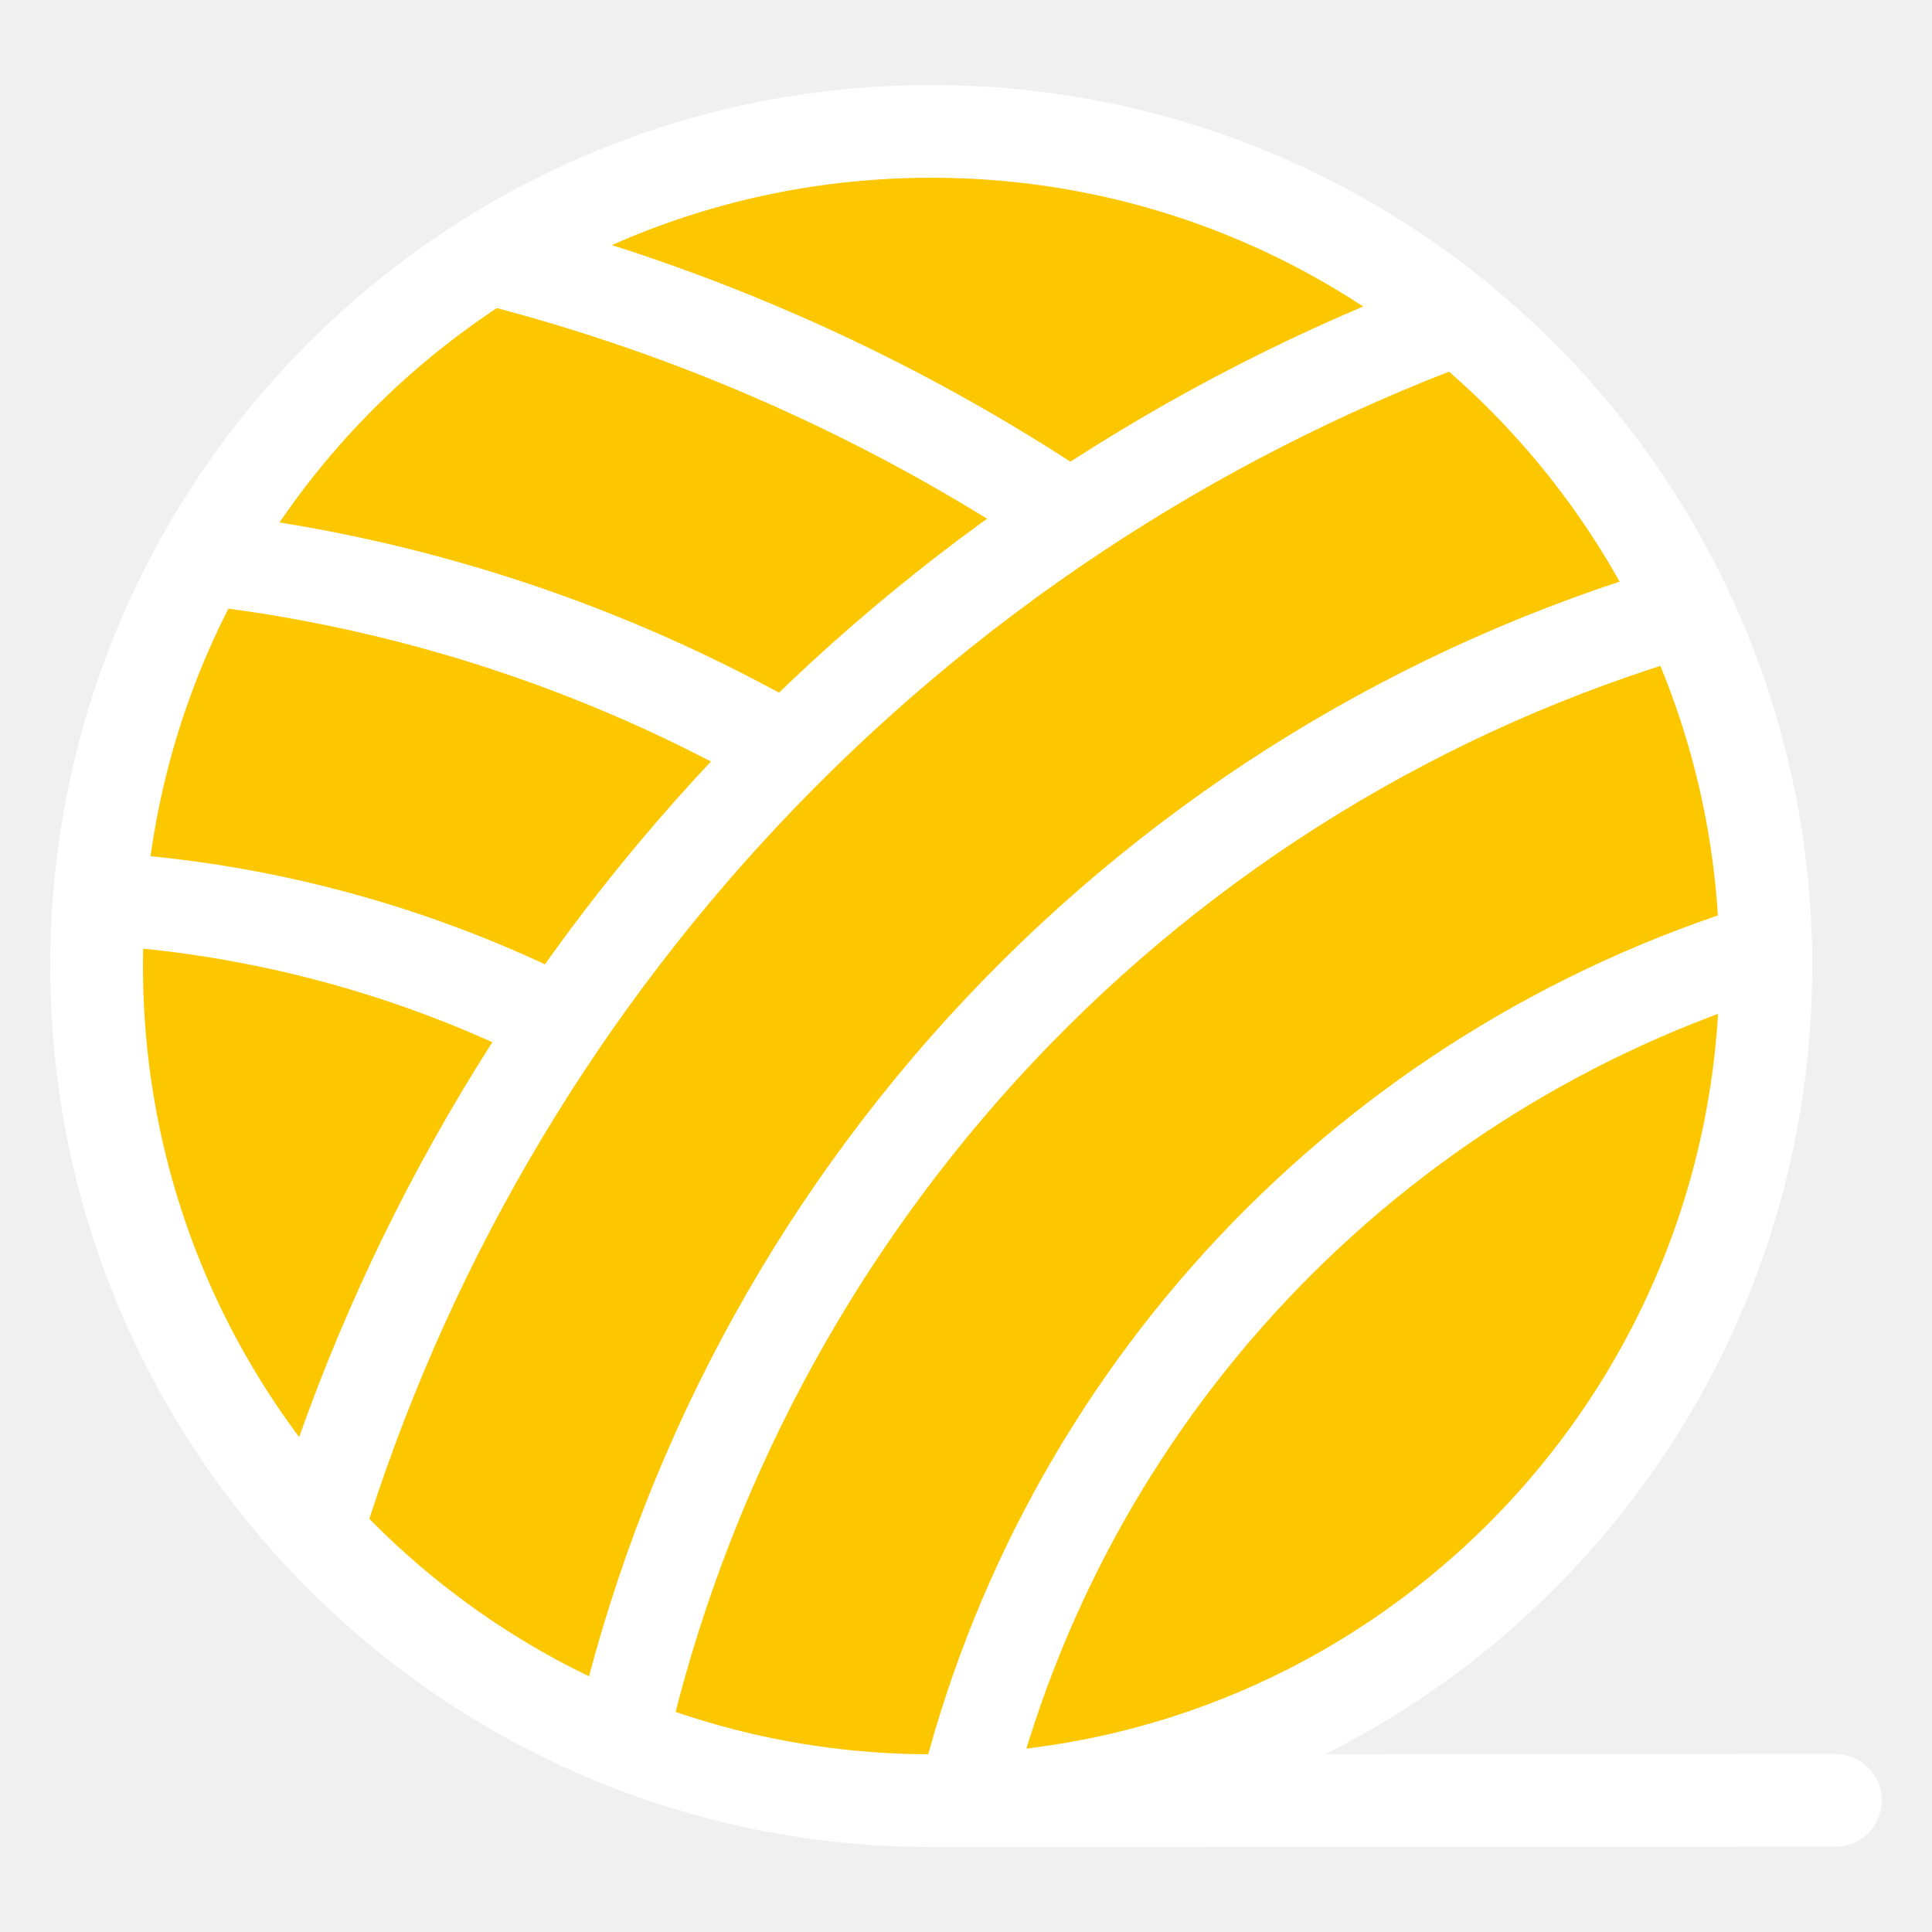
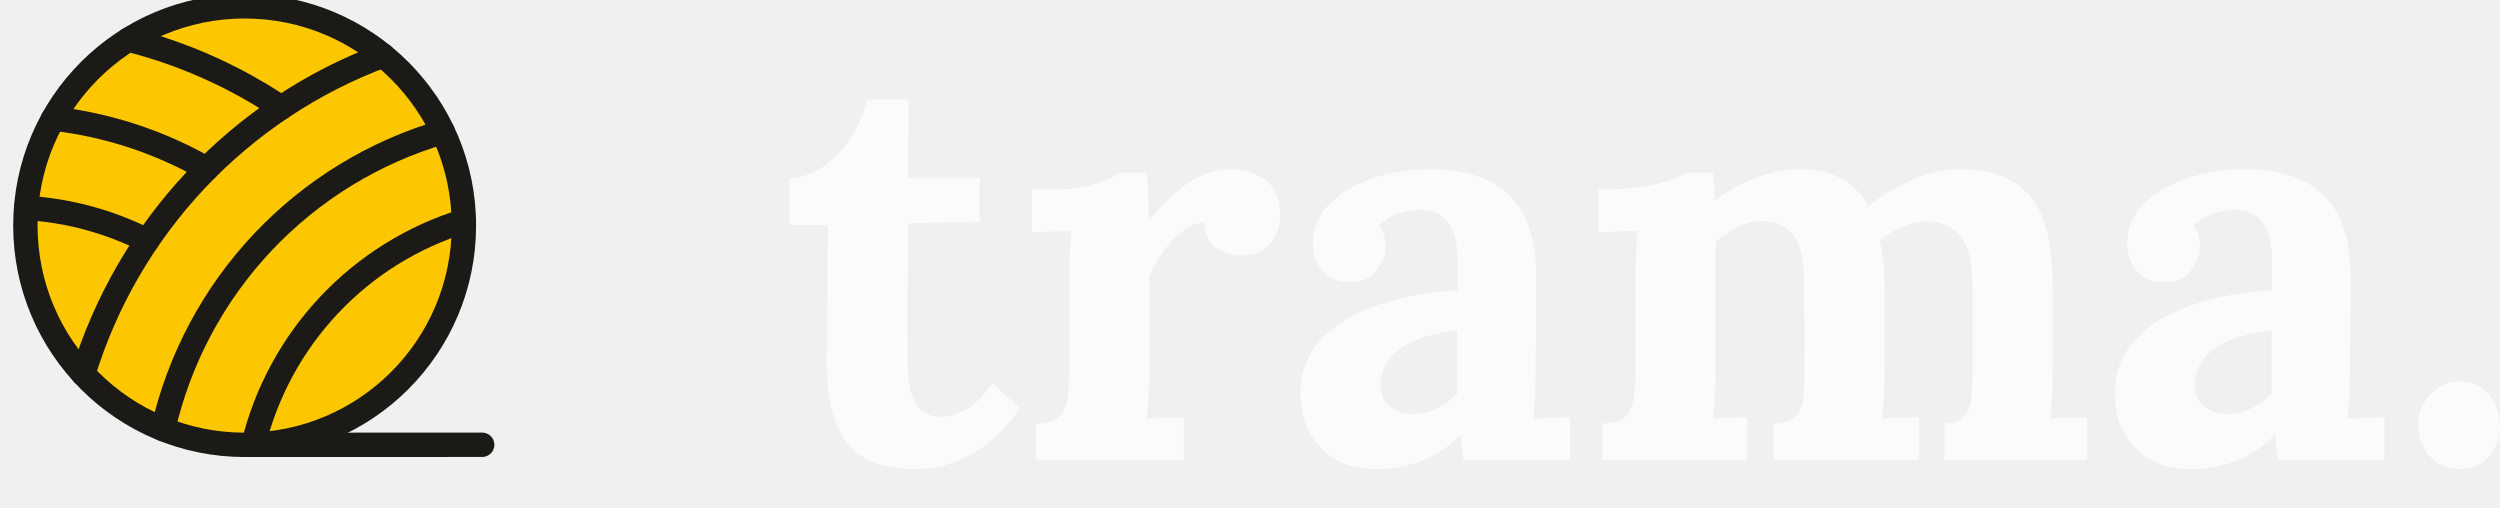
- <svg xmlns="http://www.w3.org/2000/svg" width="1000" height="1000" viewBox="0 0 1000 1000" fill="none">
-   <path d="M482 932L950 931.865" stroke="white" stroke-width="48" stroke-linecap="round" stroke-linejoin="round" />
-   <path d="M482 932C720.587 932 914 738.587 914 500C914 261.413 720.587 68 482 68C243.413 68 50 261.413 50 500C50 738.587 243.413 932 482 932Z" fill="#FDC700" stroke="white" stroke-width="48" stroke-linecap="round" stroke-linejoin="round" />
-   <path d="M321.351 901.13C352.711 763.241 420.356 636.24 517.285 533.275C614.213 430.31 736.9 355.124 872.646 315.5" fill="#FDC700" />
-   <path d="M321.351 901.13C352.711 763.241 420.356 636.24 517.285 533.275C614.213 430.31 736.9 355.124 872.646 315.5" stroke="white" stroke-width="48" stroke-linecap="round" stroke-linejoin="round" />
-   <path d="M164.03 792.5C207.754 649.598 283.763 518.669 386.178 409.84C488.594 301.011 614.67 217.198 754.655 164.885" fill="#FDC700" />
-   <path d="M164.03 792.5C207.754 649.598 283.763 518.669 386.178 409.84C488.594 301.011 614.67 217.198 754.655 164.885" stroke="white" stroke-width="48" stroke-linecap="round" stroke-linejoin="round" />
-   <path d="M499.101 931.685C524.242 828.621 575.685 733.84 648.406 656.6C721.126 579.36 812.637 522.302 914.001 491" fill="#FDC700" />
-   <path d="M499.101 931.685C524.242 828.621 575.685 733.84 648.406 656.6C721.126 579.36 812.637 522.302 914.001 491" stroke="white" stroke-width="48" stroke-linecap="round" stroke-linejoin="round" />
-   <path d="M51.395 465.125C134.472 470.065 215.649 492.014 289.895 529.61Z" fill="#FDC700" />
-   <path d="M51.395 465.125C134.472 470.065 215.649 492.014 289.895 529.61" stroke="white" stroke-width="48" stroke-linecap="round" stroke-linejoin="round" />
-   <path d="M104.854 289.176C211.294 301.273 314.147 334.96 407.119 388.176Z" fill="#FDC700" />
-   <path d="M104.854 289.176C211.294 301.273 314.147 334.96 407.119 388.176" stroke="white" stroke-width="48" stroke-linecap="round" stroke-linejoin="round" />
-   <path d="M253.04 133.61C360.287 160.76 462.082 206.102 554 267.665Z" fill="#FDC700" />
-   <path d="M253.04 133.61C360.287 160.76 462.082 206.102 554 267.665" stroke="white" stroke-width="48" stroke-linecap="round" stroke-linejoin="round" />
+ <svg xmlns="http://www.w3.org/2000/svg" viewBox="0 0 4433 900" fill="none" role="img" aria-label="Trama">
+   <g transform="translate(0 -50) scale(0.9)">
+     <path d="M482 932L950 931.865" stroke="#1b1a17" stroke-width="48" stroke-linecap="round" stroke-linejoin="round" />
+     <path d="M482 932C720.587 932 914 738.587 914 500C914 261.413 720.587 68 482 68C243.413 68 50 261.413 50 500C50 738.587 243.413 932 482 932Z" fill="#FDC700" />
+     <path d="M482 932C720.587 932 914 738.587 914 500C914 261.413 720.587 68 482 68C243.413 68 50 261.413 50 500C50 738.587 243.413 932 482 932Z" stroke="#1b1a17" stroke-width="48" stroke-linecap="round" stroke-linejoin="round" />
+     <path d="M321.351 901.13C352.711 763.241 420.356 636.24 517.285 533.275C614.213 430.31 736.9 355.124 872.646 315.5" fill="#FDC700" />
+     <path d="M321.351 901.13C352.711 763.241 420.356 636.24 517.285 533.275C614.213 430.31 736.9 355.124 872.646 315.5" stroke="#1b1a17" stroke-width="48" stroke-linecap="round" stroke-linejoin="round" />
+     <path d="M164.03 792.5C207.754 649.598 283.763 518.669 386.178 409.84C488.594 301.011 614.67 217.198 754.655 164.885" fill="#FDC700" />
+     <path d="M164.03 792.5C207.754 649.598 283.763 518.669 386.178 409.84C488.594 301.011 614.67 217.198 754.655 164.885" stroke="#1b1a17" stroke-width="48" stroke-linecap="round" stroke-linejoin="round" />
+     <path d="M499.101 931.685C524.242 828.621 575.685 733.84 648.406 656.6C721.126 579.36 812.637 522.302 914.001 491" fill="#FDC700" />
+     <path d="M499.101 931.685C524.242 828.621 575.685 733.84 648.406 656.6C721.126 579.36 812.637 522.302 914.001 491" stroke="#1b1a17" stroke-width="48" stroke-linecap="round" stroke-linejoin="round" />
+     <path d="M51.395 465.125C134.472 470.065 215.649 492.014 289.895 529.61" stroke="#1b1a17" stroke-width="48" stroke-linecap="round" stroke-linejoin="round" />
+     <path d="M104.854 289.176C211.294 301.273 314.147 334.96 407.119 388.176" stroke="#1b1a17" stroke-width="48" stroke-linecap="round" stroke-linejoin="round" />
+     <path d="M253.04 133.61C360.287 160.76 462.082 206.102 554 267.665" stroke="#1b1a17" stroke-width="48" stroke-linecap="round" stroke-linejoin="round" />
+   </g>
+   <path transform="translate(1383 816) scale(1 -1)" fill="#FBFBF9" d="M239.0 -16.0Q209.0 -16.0 181.0 -9.0Q153.0 -2.0 131.0 17.5Q109.0 37.0 96.0 75.0Q83.0 113.0 83.0 176.0L85.0 417.0H17.0V500.0Q48.0 501.0 77.0 521.0Q106.0 541.0 126.5 573.0Q147.0 605.0 154.0 640.0H228.0L227.0 500.0H354.0V423.0L227.0 420.0L226.0 174.0Q226.0 151.0 230.5 128.5Q235.0 106.0 248.0 91.5Q261.0 77.0 286.0 77.0Q300.0 77.0 324.5 87.0Q349.0 97.0 377.0 137.0L425.0 92.0Q398.0 52.0 369.0 30.0Q340.0 8.0 313.5 -2.0Q287.0 -12.0 267.0 -14.0Q247.0 -16.0 239.0 -16.0Z M454.0 65.0Q482.0 65.0 494.0 76.0Q506.0 87.0 509.5 107.5Q513.0 128.0 513.0 154.0V322.0Q513.0 340.0 514.0 362.5Q515.0 385.0 517.0 407.0Q501.0 406.0 479.5 405.5Q458.0 405.0 447.0 404.0V480.0H487.0Q526.0 480.0 558.5 490.0Q591.0 500.0 601.0 510.0H650.0Q652.0 500.0 653.0 472.5Q654.0 445.0 654.0 424.0Q681.0 457.0 705.0 477.0Q729.0 497.0 752.5 506.5Q776.0 516.0 800.0 516.0Q835.0 516.0 861.0 496.5Q887.0 477.0 887.0 433.0Q887.0 418.0 880.0 401.5Q873.0 385.0 858.0 374.0Q843.0 363.0 817.0 363.0Q797.0 363.0 776.0 375.0Q755.0 387.0 752.0 421.0Q732.0 421.0 712.0 404.5Q692.0 388.0 676.5 365.5Q661.0 343.0 655.0 324.0V161.0Q655.0 147.0 654.0 121.5Q653.0 96.0 651.0 73.0Q667.0 75.0 686.5 75.5Q706.0 76.0 716.0 76.0V0.0H454.0Z M1212.0 0.0Q1210.0 14.0 1209.5 23.5Q1209.0 33.0 1208.0 46.0Q1174.0 12.0 1136.0 -2.0Q1098.0 -16.0 1059.0 -16.0Q995.0 -16.0 959.0 22.0Q923.0 60.0 923.0 117.0Q923.0 165.0 947.5 199.0Q972.0 233.0 1012.5 254.5Q1053.0 276.0 1102.5 287.5Q1152.0 299.0 1202.0 301.0V353.0Q1202.0 379.0 1195.5 400.0Q1189.0 421.0 1173.5 433.0Q1158.0 445.0 1130.0 444.0Q1111.0 443.0 1093.0 436.0Q1075.0 429.0 1062.0 416.0Q1070.0 407.0 1072.0 396.5Q1074.0 386.0 1074.0 378.0Q1074.0 358.0 1058.0 336.5Q1042.0 315.0 1007.0 316.0Q977.0 317.0 961.0 337.0Q945.0 357.0 945.0 384.0Q945.0 424.0 973.5 453.5Q1002.0 483.0 1050.0 499.5Q1098.0 516.0 1156.0 516.0Q1244.0 516.0 1292.5 470.5Q1341.0 425.0 1341.0 325.0Q1341.0 291.0 1341.0 267.0Q1341.0 243.0 1340.5 219.0Q1340.0 195.0 1340.0 161.0Q1340.0 147.0 1339.0 121.5Q1338.0 96.0 1336.0 73.0Q1353.0 75.0 1372.0 75.5Q1391.0 76.0 1401.0 76.0V0.0ZM1201.0 230.0Q1173.0 227.0 1148.0 220.0Q1123.0 213.0 1104.5 201.0Q1086.0 189.0 1075.5 172.0Q1065.0 155.0 1065.0 134.0Q1066.0 106.0 1083.0 94.0Q1100.0 82.0 1122.0 82.0Q1145.0 82.0 1165.0 92.0Q1185.0 102.0 1201.0 118.0Q1201.0 128.0 1201.0 137.5Q1201.0 147.0 1201.0 157.0Q1201.0 175.0 1201.0 193.5Q1201.0 212.0 1201.0 230.0Z M1458.0 0.0V65.0Q1486.0 65.0 1498.0 76.0Q1510.0 87.0 1513.5 107.5Q1517.0 128.0 1517.0 154.0V322.0Q1517.0 340.0 1518.0 362.5Q1519.0 385.0 1521.0 407.0Q1505.0 406.0 1483.5 405.5Q1462.0 405.0 1451.0 404.0V480.0Q1497.0 480.0 1529.0 485.0Q1561.0 490.0 1579.5 497.0Q1598.0 504.0 1605.0 510.0H1654.0Q1656.0 500.0 1656.5 485.0Q1657.0 470.0 1658.0 460.0Q1692.0 486.0 1731.5 501.0Q1771.0 516.0 1806.0 516.0Q1852.0 516.0 1882.0 499.5Q1912.0 483.0 1930.0 450.0Q1966.0 480.0 2009.5 498.0Q2053.0 516.0 2093.0 516.0Q2174.0 516.0 2215.5 469.5Q2257.0 423.0 2257.0 308.0V161.0Q2257.0 147.0 2256.0 121.5Q2255.0 96.0 2253.0 73.0Q2269.0 75.0 2288.5 75.5Q2308.0 76.0 2318.0 76.0V0.0H2065.0V65.0Q2088.0 65.0 2098.5 76.0Q2109.0 87.0 2112.0 107.5Q2115.0 128.0 2115.0 154.0V307.0Q2114.0 372.0 2093.5 397.0Q2073.0 422.0 2039.0 423.0Q2013.0 424.0 1990.5 414.0Q1968.0 404.0 1950.0 390.0Q1955.0 370.0 1957.0 346.0Q1959.0 322.0 1959.0 295.0Q1959.0 261.0 1959.0 228.0Q1959.0 195.0 1959.0 161.0Q1959.0 147.0 1958.0 121.5Q1957.0 96.0 1955.0 73.0Q1971.0 75.0 1990.0 75.5Q2009.0 76.0 2020.0 76.0V0.0H1762.0V65.0Q1788.0 65.0 1799.5 76.0Q1811.0 87.0 1814.0 107.5Q1817.0 128.0 1817.0 154.0L1816.0 310.0Q1816.0 375.0 1797.0 399.0Q1778.0 423.0 1744.0 424.0Q1719.0 424.0 1697.5 413.0Q1676.0 402.0 1659.0 387.0Q1659.0 374.0 1659.0 362.0Q1659.0 350.0 1659.0 337.0V161.0Q1659.0 147.0 1658.0 121.5Q1657.0 96.0 1655.0 73.0Q1671.0 75.0 1688.0 75.5Q1705.0 76.0 1715.0 76.0V0.0Z M2656.0 0.0Q2654.0 14.0 2653.5 23.5Q2653.0 33.0 2652.0 46.0Q2618.0 12.0 2580.0 -2.0Q2542.0 -16.0 2503.0 -16.0Q2439.0 -16.0 2403.0 22.0Q2367.0 60.0 2367.0 117.0Q2367.0 165.0 2391.5 199.0Q2416.0 233.0 2456.5 254.5Q2497.0 276.0 2546.5 287.5Q2596.0 299.0 2646.0 301.0V353.0Q2646.0 379.0 2639.5 400.0Q2633.0 421.0 2617.5 433.0Q2602.0 445.0 2574.0 444.0Q2555.0 443.0 2537.0 436.0Q2519.0 429.0 2506.0 416.0Q2514.0 407.0 2516.0 396.5Q2518.0 386.0 2518.0 378.0Q2518.0 358.0 2502.0 336.5Q2486.0 315.0 2451.0 316.0Q2421.0 317.0 2405.0 337.0Q2389.0 357.0 2389.0 384.0Q2389.0 424.0 2417.5 453.5Q2446.0 483.0 2494.0 499.5Q2542.0 516.0 2600.0 516.0Q2688.0 516.0 2736.5 470.5Q2785.0 425.0 2785.0 325.0Q2785.0 291.0 2785.0 267.0Q2785.0 243.0 2784.5 219.0Q2784.0 195.0 2784.0 161.0Q2784.0 147.0 2783.0 121.5Q2782.0 96.0 2780.0 73.0Q2797.0 75.0 2816.0 75.5Q2835.0 76.0 2845.0 76.0V0.0ZM2645.0 230.0Q2617.0 227.0 2592.0 220.0Q2567.0 213.0 2548.5 201.0Q2530.0 189.0 2519.5 172.0Q2509.0 155.0 2509.0 134.0Q2510.0 106.0 2527.0 94.0Q2544.0 82.0 2566.0 82.0Q2589.0 82.0 2609.0 92.0Q2629.0 102.0 2645.0 118.0Q2645.0 128.0 2645.0 137.5Q2645.0 147.0 2645.0 157.0Q2645.0 175.0 2645.0 193.5Q2645.0 212.0 2645.0 230.0Z M2978.5 -16.0Q2946.0 -16.0 2925.5 7.0Q2905.0 30.0 2905.0 62.0Q2905.0 94.0 2927.0 117.0Q2949.0 140.0 2977.7 140.0Q3008.9 140.0 3029.4 117.2Q3050.0 94.4 3050.0 62.0Q3050.0 30.0 3030.5 7.0Q3011.0 -16.0 2978.5 -16.0Z" />
</svg>
